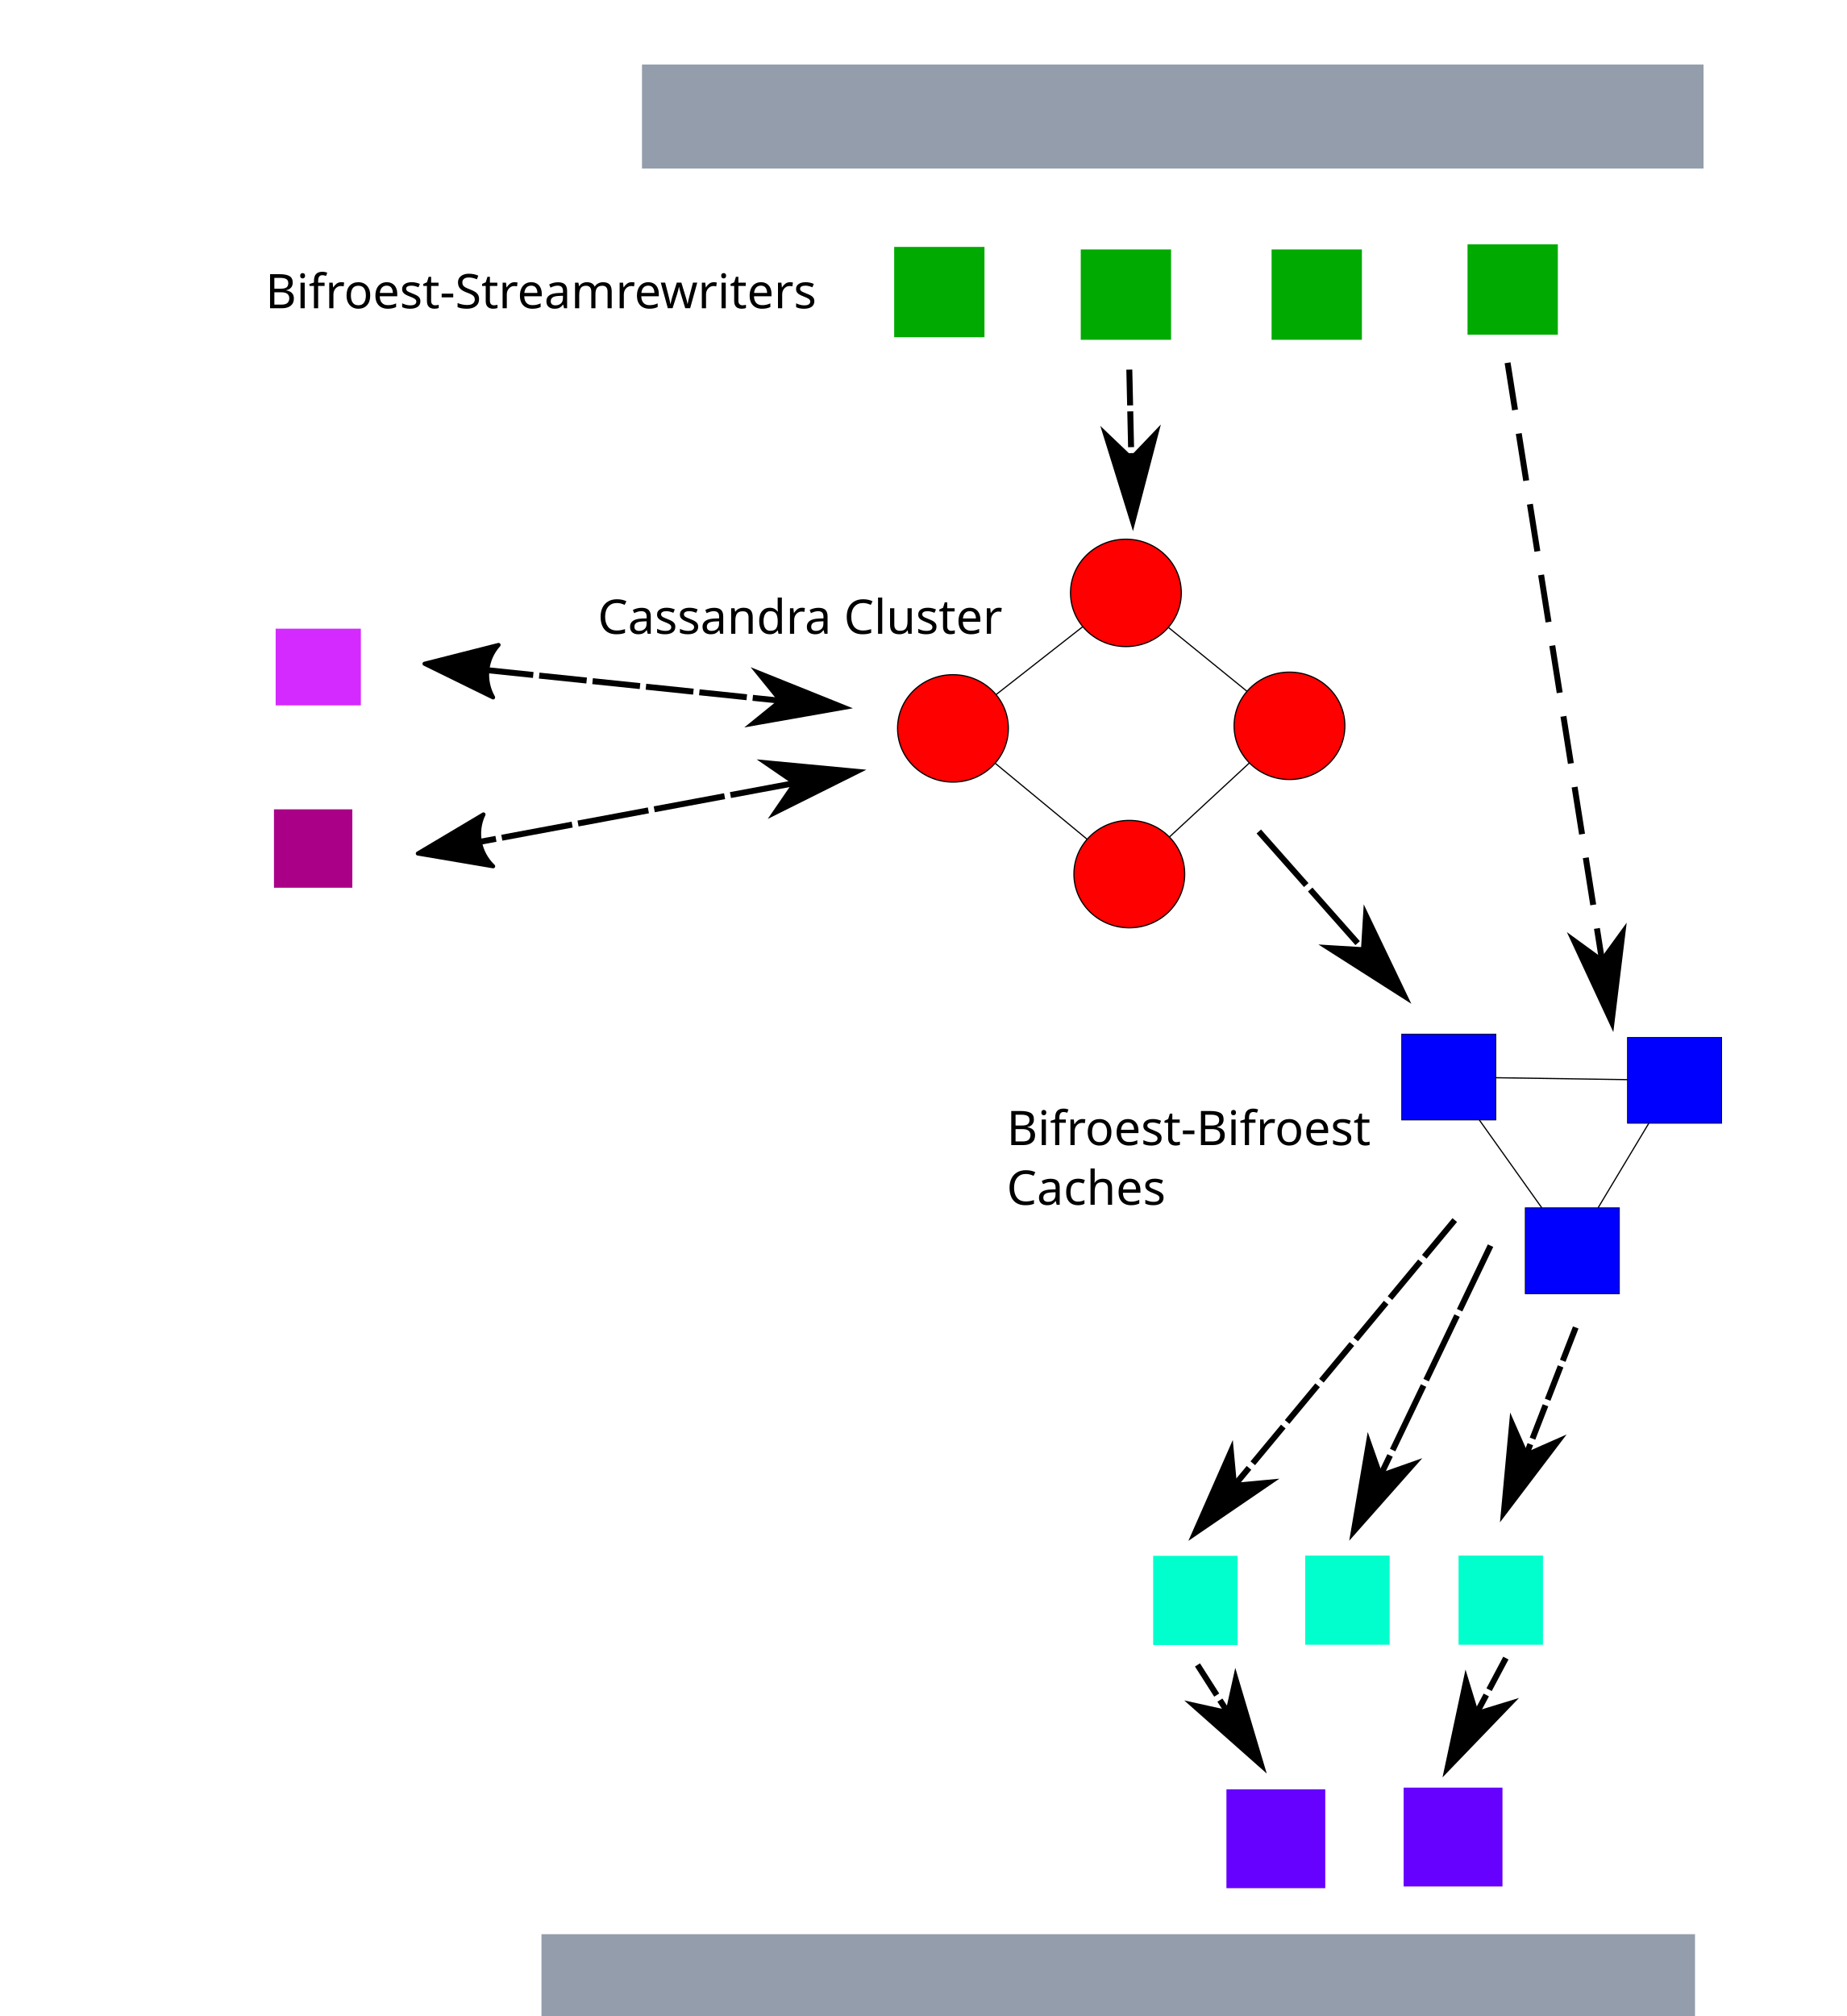
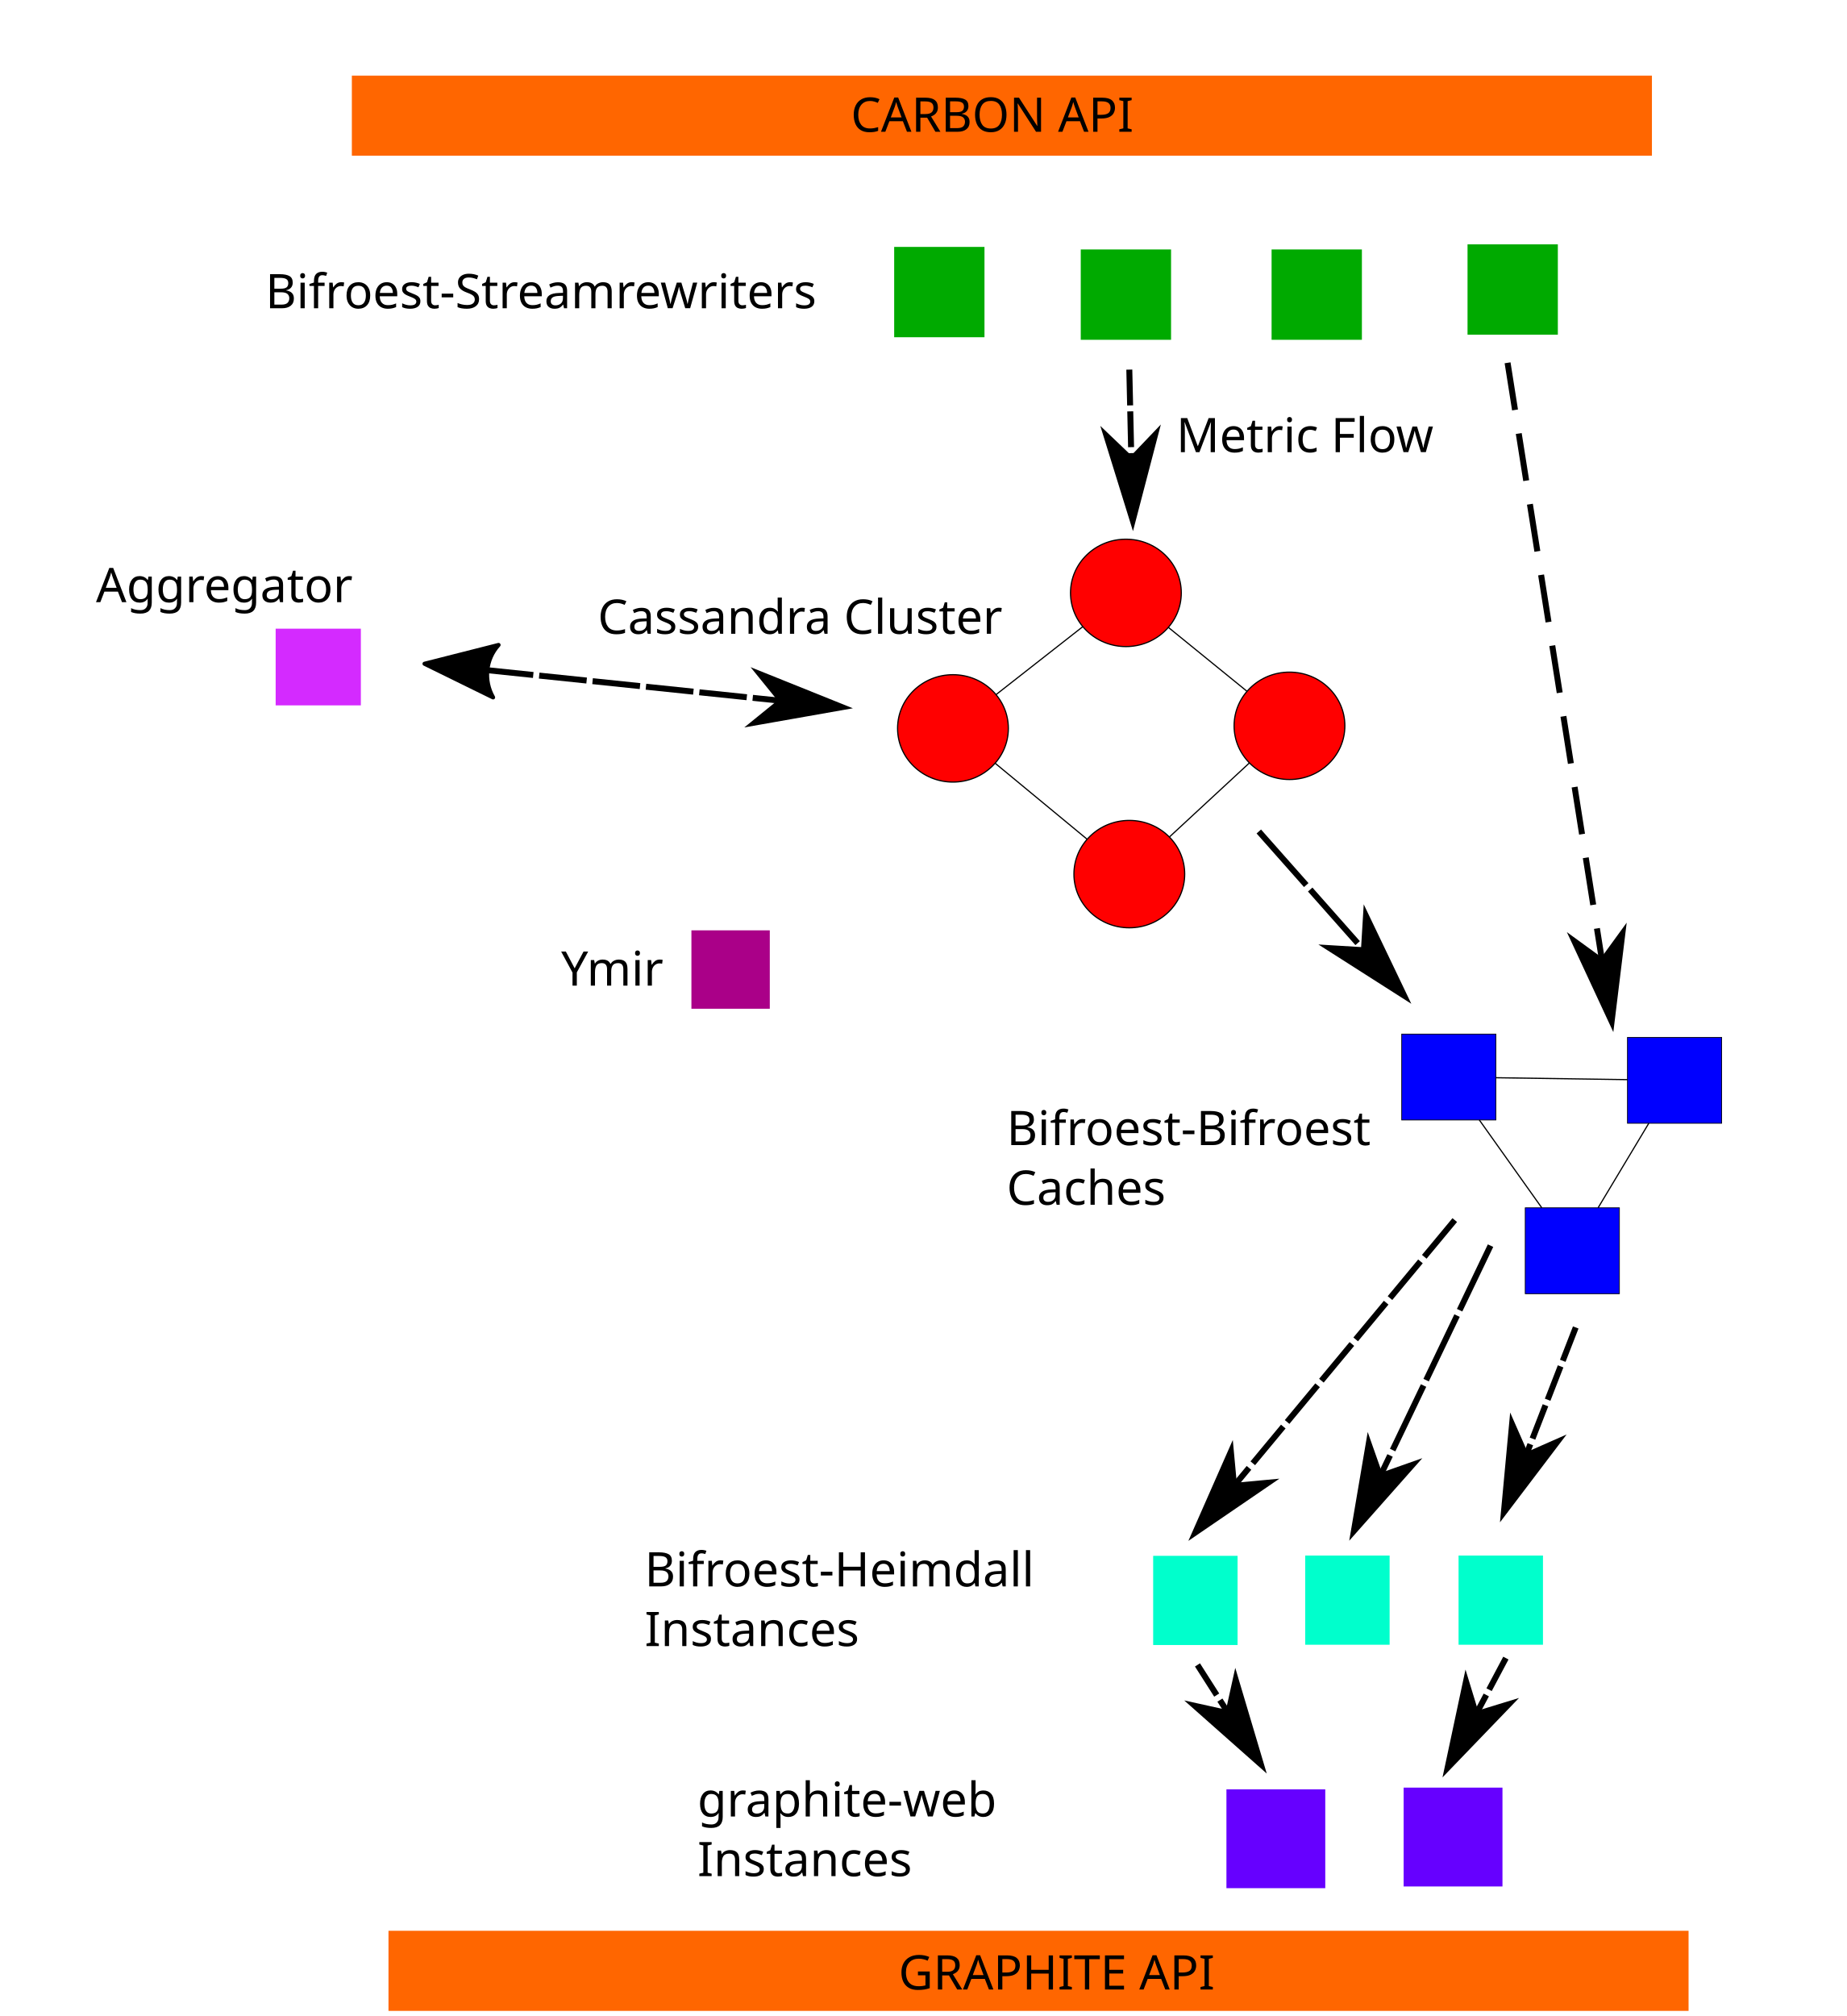
<svg xmlns="http://www.w3.org/2000/svg" width="436.861mm" height="476.904mm" viewBox="0 0 1547.932 1689.817" id="svg2" version="1.1">
  <defs id="defs4">
    <marker orient="auto" refY="0" refX="0" id="marker5775" style="overflow:visible">
      <path id="path5777" d="M 0,0 5,-5 -12.5,0 5,5 0,0 Z" style="fill:#000000;fill-opacity:1;fill-rule:evenodd;stroke:#000000;stroke-width:1pt;stroke-opacity:1" transform="matrix(-0.8,0,0,-0.8,-10,0)" />
    </marker>
    <marker orient="auto" refY="0" refX="0" id="Arrow2Lstart" style="overflow:visible">
      <path id="path4414" style="fill:#000000;fill-opacity:1;fill-rule:evenodd;stroke:#000000;stroke-width:0.625;stroke-linejoin:round;stroke-opacity:1" d="M 8.719,4.034 -2.207,0.016 8.719,-4.002 c -1.745,2.372 -1.735,5.617 -6e-7,8.035 z" transform="matrix(1.1,0,0,1.1,1.1,0)" />
    </marker>
    <marker style="overflow:visible" id="marker5536" refX="0" refY="0" orient="auto">
      <path transform="matrix(-0.8,0,0,-0.8,-10,0)" style="fill:#000000;fill-opacity:1;fill-rule:evenodd;stroke:#000000;stroke-width:1pt;stroke-opacity:1" d="M 0,0 5,-5 -12.5,0 5,5 0,0 Z" id="path5538" />
    </marker>
    <marker style="overflow:visible" id="marker5472" refX="0" refY="0" orient="auto">
      <path transform="matrix(-0.8,0,0,-0.8,-10,0)" style="fill:#000000;fill-opacity:1;fill-rule:evenodd;stroke:#000000;stroke-width:1pt;stroke-opacity:1" d="M 0,0 5,-5 -12.5,0 5,5 0,0 Z" id="path5474" />
    </marker>
    <marker style="overflow:visible" id="marker5414" refX="0" refY="0" orient="auto">
      <path transform="matrix(-0.8,0,0,-0.8,-10,0)" style="fill:#000000;fill-opacity:1;fill-rule:evenodd;stroke:#000000;stroke-width:1pt;stroke-opacity:1" d="M 0,0 5,-5 -12.5,0 5,5 0,0 Z" id="path5416" />
    </marker>
    <marker orient="auto" refY="0" refX="0" id="marker5350" style="overflow:visible">
      <path id="path5352" d="M 0,0 5,-5 -12.5,0 5,5 0,0 Z" style="fill:#000000;fill-opacity:1;fill-rule:evenodd;stroke:#000000;stroke-width:1pt;stroke-opacity:1" transform="matrix(-0.8,0,0,-0.8,-10,0)" />
    </marker>
    <marker style="overflow:visible" id="marker5270" refX="0" refY="0" orient="auto">
      <path transform="matrix(-0.8,0,0,-0.8,-10,0)" style="fill:#000000;fill-opacity:1;fill-rule:evenodd;stroke:#000000;stroke-width:1pt;stroke-opacity:1" d="M 0,0 5,-5 -12.5,0 5,5 0,0 Z" id="path5272" />
    </marker>
    <marker orient="auto" refY="0" refX="0" id="marker5216" style="overflow:visible">
      <path id="path5218" d="M 0,0 5,-5 -12.5,0 5,5 0,0 Z" style="fill:#000000;fill-opacity:1;fill-rule:evenodd;stroke:#000000;stroke-width:1pt;stroke-opacity:1" transform="matrix(-0.8,0,0,-0.8,-10,0)" />
    </marker>
    <marker orient="auto" refY="0" refX="0" id="marker5144" style="overflow:visible">
      <path id="path5146" d="M 0,0 5,-5 -12.5,0 5,5 0,0 Z" style="fill:#000000;fill-opacity:1;fill-rule:evenodd;stroke:#000000;stroke-width:1pt;stroke-opacity:1" transform="matrix(-0.8,0,0,-0.8,-10,0)" />
    </marker>
    <marker orient="auto" refY="0" refX="0" id="Arrow1Lend" style="overflow:visible">
      <path id="path4399" d="M 0,0 5,-5 -12.5,0 5,5 0,0 Z" style="fill-rule:evenodd;stroke:#000000;stroke-width:1pt" transform="matrix(-0.8,0,0,-0.8,-10,0)" />
    </marker>
    <marker style="overflow:visible" id="marker4712" refX="0" refY="0" orient="auto">
      <path transform="matrix(-0.8,0,0,-0.8,-10,0)" style="fill:#000000;fill-opacity:1;fill-rule:evenodd;stroke:#000000;stroke-width:1pt;stroke-opacity:1" d="M 0,0 5,-5 -12.5,0 5,5 0,0 Z" id="path4714" />
    </marker>
    <marker orient="auto" refY="0" refX="0" id="Arrow1Mend" style="overflow:visible">
      <path id="path4405" d="M 0,0 5,-5 -12.5,0 5,5 0,0 Z" style="fill:#000000;fill-opacity:1;fill-rule:evenodd;stroke:#000000;stroke-width:1pt;stroke-opacity:1" transform="matrix(-0.4,0,0,-0.4,-4,0)" />
    </marker>
    <marker orient="auto" refY="0" refX="0" id="Arrow2Lstart-3" style="overflow:visible">
      <path id="path4414-1" style="fill:#000000;fill-opacity:1;fill-rule:evenodd;stroke:#000000;stroke-width:0.625;stroke-linejoin:round;stroke-opacity:1" d="M 8.719,4.034 -2.207,0.016 8.719,-4.002 c -1.745,2.372 -1.735,5.617 -6e-7,8.035 z" transform="matrix(1.1,0,0,1.1,1.1,0)" />
    </marker>
    <marker orient="auto" refY="0" refX="0" id="marker5775-6" style="overflow:visible">
      <path id="path5777-4" d="M 0,0 5,-5 -12.5,0 5,5 0,0 Z" style="fill:#000000;fill-opacity:1;fill-rule:evenodd;stroke:#000000;stroke-width:1pt;stroke-opacity:1" transform="matrix(-0.8,0,0,-0.8,-10,0)" />
    </marker>
  </defs>
  <g id="layer1" transform="translate(586.8306,141.7405)">
    <ellipse style="fill:#ff0000;fill-rule:evenodd;stroke:#000000;stroke-width:1px;stroke-linecap:butt;stroke-linejoin:miter;stroke-opacity:1" id="path3336" cx="212.143" cy="468.791" rx="46.429" ry="45" />
    <text xml:space="preserve" style="font-style:normal;font-weight:normal;font-size:40px;line-height:125%;font-family:sans-serif;letter-spacing:0px;word-spacing:0px;fill:#000000;fill-opacity:1;stroke:none;stroke-width:1px;stroke-linecap:butt;stroke-linejoin:miter;stroke-opacity:1" x="-85.714" y="389.505" id="text3338">
      <tspan id="tspan3340" x="-85.714" y="389.505">Cassandra Cluster</tspan>
    </text>
    <ellipse style="fill:#ff0000;fill-rule:evenodd;stroke:#000000;stroke-width:1px;stroke-linecap:butt;stroke-linejoin:miter;stroke-opacity:1" id="path3336-2" cx="357.143" cy="355.219" rx="46.429" ry="45" />
    <ellipse style="fill:#ff0000;fill-rule:evenodd;stroke:#000000;stroke-width:1px;stroke-linecap:butt;stroke-linejoin:miter;stroke-opacity:1" id="path3336-26" cx="494.286" cy="466.648" rx="46.429" ry="45" />
    <ellipse style="fill:#ff0000;fill-rule:evenodd;stroke:#000000;stroke-width:1px;stroke-linecap:butt;stroke-linejoin:miter;stroke-opacity:1" id="path3336-28" cx="360" cy="590.934" rx="46.429" ry="45" />
    <path style="fill:none;fill-rule:evenodd;stroke:#000000;stroke-width:1px;stroke-linecap:butt;stroke-linejoin:miter;stroke-opacity:1" d="m 248.253,440.507 72.779,-57.004" id="path3382" />
    <path style="fill:none;fill-rule:evenodd;stroke:#000000;stroke-width:1px;stroke-linecap:butt;stroke-linejoin:miter;stroke-opacity:1" d="m 460.708,497.725 -67.13,62.131" id="path3386" />
    <path style="fill:none;fill-rule:evenodd;stroke:#000000;stroke-width:1px;stroke-linecap:butt;stroke-linejoin:miter;stroke-opacity:1" d="m 247.478,497.98 77.188,63.764" id="path3390" />
    <path style="fill:none;fill-rule:evenodd;stroke:#000000;stroke-width:1px;stroke-linecap:butt;stroke-linejoin:miter;stroke-opacity:1" d="m 392.723,384.128 65.983,53.611" id="path3392" />
    <rect style="fill:#0000ff;fill-rule:evenodd;stroke:#000000;stroke-width:0.607px;stroke-linecap:butt;stroke-linejoin:miter;stroke-opacity:1" id="rect3394" width="78.964" height="72.022" x="588.375" y="725.023" />
    <rect style="fill:#0000ff;fill-rule:evenodd;stroke:#000000;stroke-width:0.607px;stroke-linecap:butt;stroke-linejoin:miter;stroke-opacity:1" id="rect3394-4" width="78.964" height="72.022" x="777.661" y="727.78" />
    <rect style="fill:#0000ff;fill-rule:evenodd;stroke:#000000;stroke-width:0.607px;stroke-linecap:butt;stroke-linejoin:miter;stroke-opacity:1" id="rect3394-2" width="78.964" height="72.022" x="691.947" y="870.637" />
    <path style="fill:none;fill-rule:evenodd;stroke:#000000;stroke-width:1px;stroke-linecap:butt;stroke-linejoin:miter;stroke-opacity:1" d="m 653.471,797.045 52.344,73.592" id="path3417" />
    <path style="fill:none;fill-rule:evenodd;stroke:#000000;stroke-width:1px;stroke-linecap:butt;stroke-linejoin:miter;stroke-opacity:1" d="M 795.536,799.802 753.035,870.637" id="path3419" />
    <path style="fill:none;fill-rule:evenodd;stroke:#000000;stroke-width:1px;stroke-linecap:butt;stroke-linejoin:miter;stroke-opacity:1" d="M 777.661,763.216 667.339,761.609" id="path3421" />
    <text xml:space="preserve" style="font-style:normal;font-weight:normal;font-size:40px;line-height:125%;font-family:sans-serif;letter-spacing:0px;word-spacing:0px;fill:#000000;fill-opacity:1;stroke:none;stroke-width:1px;stroke-linecap:butt;stroke-linejoin:miter;stroke-opacity:1" x="257.143" y="818.077" id="text3423">
      <tspan id="tspan3425" x="257.143" y="818.077">Bifroest-Bifroest</tspan>
      <tspan x="257.143" y="868.077" id="tspan3427">Caches</tspan>
    </text>
    <rect style="fill:#00aa00" id="rect3429" width="75.714" height="75.714" x="162.857" y="65.219" />
    <rect style="fill:#00aa00" id="rect3429-7" width="75.714" height="75.714" x="319.286" y="67.362" />
    <rect style="fill:#00aa00" id="rect3429-7-3" width="75.714" height="75.714" x="479.286" y="67.362" />
    <rect style="fill:#00aa00" id="rect3429-7-3-3" width="75.714" height="75.714" x="643.571" y="63.076" />
    <text xml:space="preserve" style="font-style:normal;font-weight:normal;font-size:40px;line-height:125%;font-family:sans-serif;letter-spacing:0px;word-spacing:0px;fill:#000000;fill-opacity:1;stroke:none;stroke-width:1px;stroke-linecap:butt;stroke-linejoin:miter;stroke-opacity:1" x="-364.286" y="116.648" id="text3476">
      <tspan x="-364.286" y="116.648" id="tspan3480">Bifroest-Streamrewriters</tspan>
    </text>
    <rect style="fill:#00ffcc" id="rect3484" width="70.77" height="74.757" x="380" y="1162.362" />
    <rect style="fill:#00ffcc" id="rect3484-9" width="70.77" height="74.757" x="507.472" y="1162.127" />
    <rect style="fill:#00ffcc" id="rect3484-9-8" width="70.77" height="74.757" x="636.044" y="1162.127" />
    <rect style="fill:#6600ff" id="rect3518" width="82.857" height="82.857" x="441.429" y="1358.076" />
    <rect style="fill:#6600ff" id="rect3518-4" width="82.857" height="82.857" x="590" y="1356.648" />
-     <flowRoot xml:space="preserve" id="flowRoot3552" style="font-style:normal;font-weight:normal;font-size:40px;line-height:125%;font-family:sans-serif;letter-spacing:0px;word-spacing:0px;fill:#000000;fill-opacity:1;stroke:none;stroke-width:1px;stroke-linecap:butt;stroke-linejoin:miter;stroke-opacity:1" transform="translate(81.42857,30)">
-       <flowRegion id="flowRegion3554">
-         <rect id="rect3556" width="364.286" height="110" x="-100" y="1128.076" />
-       </flowRegion>
-       <flowPara id="flowPara3558">Bifroest-Heimdall</flowPara>
-       <flowPara id="flowPara3560">Instances</flowPara>
-     </flowRoot>
-     <flowRoot xml:space="preserve" id="flowRoot3564" style="font-style:normal;font-weight:normal;font-size:40px;line-height:125%;font-family:sans-serif;letter-spacing:0px;word-spacing:0px;fill:#000000;fill-opacity:1;stroke:none;stroke-width:1px;stroke-linecap:butt;stroke-linejoin:miter;stroke-opacity:1" transform="translate(118.5714,25.71429)">
-       <flowRegion id="flowRegion3566">
-         <rect id="rect3568" width="535.714" height="72.857" x="-244.286" y="1310.934" />
-       </flowRegion>
-       <flowPara id="flowPara3578">graphite-web Instances </flowPara>
-     </flowRoot>
    <path style="fill:none;fill-rule:evenodd;stroke:#000000;stroke-width:5;stroke-linecap:butt;stroke-linejoin:miter;stroke-miterlimit:4;stroke-dasharray:40, 20;stroke-dashoffset:0;stroke-opacity:1;marker-end:url(#marker4712)" d="m 677.143,162.362 87.143,551.429" id="path4704" />
    <path style="fill:none;fill-rule:evenodd;stroke:#000000;stroke-width:5;stroke-linecap:butt;stroke-linejoin:miter;stroke-miterlimit:4;stroke-dasharray:30, 5;stroke-dashoffset:0;stroke-opacity:1;marker-end:url(#marker5144)" d="m 360,168.076 2.857,125.714" id="path5142" />
-     <flowRoot xml:space="preserve" id="flowRoot4746-9" style="font-style:normal;font-weight:normal;font-size:40px;line-height:125%;font-family:sans-serif;letter-spacing:0px;word-spacing:0px;fill:#000000;fill-opacity:1;stroke:none;stroke-width:1px;stroke-linecap:butt;stroke-linejoin:miter;stroke-opacity:1" transform="translate(-456.7994,-114.9587)">
-       <flowRegion id="flowRegion4748-7">
-         <rect id="rect4750-8" width="321.429" height="120" x="827.143" y="289.505" />
-       </flowRegion>
-       <flowPara id="flowPara4752-2">Metric Flow</flowPara>
-     </flowRoot>
    <path style="fill:none;fill-rule:evenodd;stroke:#000000;stroke-width:5;stroke-linecap:butt;stroke-linejoin:miter;stroke-miterlimit:4;stroke-dasharray:60, 5;stroke-dashoffset:0;stroke-opacity:1;marker-end:url(#marker5216)" d="M 468.571,555.219 590,692.362" id="path5214" />
    <path style="fill:none;fill-rule:evenodd;stroke:#000000;stroke-width:5;stroke-linecap:butt;stroke-linejoin:miter;stroke-miterlimit:4;stroke-dasharray:40, 5;stroke-dashoffset:0;stroke-opacity:1;marker-end:url(#marker5270)" d="M 632.857,880.934 415.714,1142.362" id="path5262" />
    <path style="fill:none;fill-rule:evenodd;stroke:#000000;stroke-width:5;stroke-linecap:butt;stroke-linejoin:miter;stroke-miterlimit:4;stroke-dasharray:60, 5;stroke-dashoffset:0;stroke-opacity:1;marker-end:url(#marker5350)" d="M 662.857,902.362 548.571,1140.934" id="path5330" />
    <path style="fill:none;fill-rule:evenodd;stroke:#000000;stroke-width:5;stroke-linecap:butt;stroke-linejoin:miter;stroke-miterlimit:4;stroke-dasharray:30, 5;stroke-dashoffset:0;stroke-opacity:1;marker-end:url(#marker5472)" d="m 734.286,970.934 -60,154.286" id="path5332" />
    <path style="fill:none;fill-rule:evenodd;stroke:#000000;stroke-width:5;stroke-linecap:butt;stroke-linejoin:miter;stroke-miterlimit:4;stroke-dasharray:30, 5;stroke-dashoffset:0;stroke-opacity:1;marker-end:url(#marker5536)" d="M 417.143,1253.791 470,1336.648" id="path5336" />
    <path style="fill:none;fill-rule:evenodd;stroke:#000000;stroke-width:5;stroke-linecap:butt;stroke-linejoin:miter;stroke-miterlimit:4;stroke-dasharray:30, 5;stroke-dashoffset:0;stroke-opacity:1;marker-end:url(#marker5414)" d="m 675.714,1248.076 -48.571,91.429" id="path5342" />
-     <rect style="fill:#939dac;stroke-width:5;stroke-miterlimit:4;stroke-dasharray:30, 5;stroke-dashoffset:0" id="rect5614" width="890" height="87.143" x="-48.571" y="-87.638" />
-     <flowRoot xml:space="preserve" id="flowRoot5616" style="font-style:normal;font-weight:normal;font-size:40px;line-height:125%;font-family:sans-serif;letter-spacing:0px;word-spacing:0px;fill:#000000;fill-opacity:1;stroke:none;stroke-width:1px;stroke-linecap:butt;stroke-linejoin:miter;stroke-opacity:1" transform="translate(300,170)">
-       <flowRegion id="flowRegion5618">
-         <rect id="rect5620" width="267.143" height="64.286" x="-27.143" y="-173.352" />
-       </flowRegion>
-       <flowPara id="flowPara5622">CARBON API</flowPara>
-     </flowRoot>
-     <rect style="fill:#939dac;stroke-width:5;stroke-miterlimit:4;stroke-dasharray:30, 5;stroke-dashoffset:0" id="rect5628" width="967.143" height="68.571" x="-132.857" y="1479.505" />
-     <flowRoot xml:space="preserve" id="flowRoot5630" style="font-style:normal;font-weight:normal;font-size:40px;line-height:125%;font-family:sans-serif;letter-spacing:0px;word-spacing:0px;fill:#000000;fill-opacity:1;stroke:none;stroke-width:1px;stroke-linecap:butt;stroke-linejoin:miter;stroke-opacity:1" transform="translate(348.5714,-132.8571)">
-       <flowRegion id="flowRegion5632">
-         <rect id="rect5634" width="317.143" height="71.429" x="-120" y="1569.505" />
-       </flowRegion>
-       <flowPara id="flowPara5636">GRAPHITE API</flowPara>
-     </flowRoot>
    <rect style="fill:#d42aff;stroke-width:5;stroke-miterlimit:4;stroke-dasharray:30, 5;stroke-dashoffset:0" id="rect5659" width="71.429" height="64.286" x="-355.714" y="385.219" />
-     <flowRoot xml:space="preserve" id="flowRoot5661" style="font-style:normal;font-weight:normal;font-size:40px;line-height:125%;font-family:sans-serif;letter-spacing:0px;word-spacing:0px;fill:#000000;fill-opacity:1;stroke:none;stroke-width:1px;stroke-linecap:butt;stroke-linejoin:miter;stroke-opacity:1" transform="translate(340,-62.85714)">
-       <flowRegion id="flowRegion5663">
-         <rect id="rect5665" width="265.714" height="65.714" x="-692.857" y="372.362" />
-       </flowRegion>
-       <flowPara id="flowPara5667">Aggregator</flowPara>
-     </flowRoot>
-     <rect style="fill:#aa0088;stroke-width:5;stroke-miterlimit:4;stroke-dasharray:30, 5;stroke-dashoffset:0" id="rect5669" width="65.714" height="65.714" x="-357.143" y="536.648" />
-     <flowRoot xml:space="preserve" id="flowRoot5671" style="font-style:normal;font-weight:normal;font-size:40px;line-height:125%;font-family:sans-serif;letter-spacing:0px;word-spacing:0px;fill:#000000;fill-opacity:1;stroke:none;stroke-width:1px;stroke-linecap:butt;stroke-linejoin:miter;stroke-opacity:1" transform="translate(364.2857,71.42857)">
-       <flowRegion id="flowRegion5673">
-         <rect id="rect5675" width="105.714" height="60" x="-717.143" y="536.648" />
-       </flowRegion>
-       <flowPara id="flowPara5677">Ymir</flowPara>
-     </flowRoot>
+     <rect style="fill:#aa0088;stroke-width:5;stroke-miterlimit:4;stroke-dasharray:30, 5;stroke-dashoffset:0" id="rect5669" width="65.714" height="65.714" x="-7.143" y="638.077" />
    <path style="fill:none;fill-rule:evenodd;stroke:#000000;stroke-width:5;stroke-linecap:butt;stroke-linejoin:miter;stroke-miterlimit:4;stroke-dasharray:40, 5;stroke-dashoffset:0;stroke-opacity:1;marker-start:url(#Arrow2Lstart);marker-end:url(#marker5775)" d="m -224.286,415.219 342.857,35.714" id="path5681" />
-     <path style="fill:none;fill-rule:evenodd;stroke:#000000;stroke-width:5;stroke-linecap:butt;stroke-linejoin:miter;stroke-miterlimit:4;stroke-dasharray:60, 5;stroke-dashoffset:0;stroke-opacity:1;marker-start:url(#Arrow2Lstart-3);marker-end:url(#marker5775-6)" d="M -230,572.362 130,505.219" id="path6248" />
+     <text xml:space="preserve" style="font-style:normal;font-weight:normal;font-size:40px;line-height:125%;font-family:sans-serif;letter-spacing:0px;word-spacing:0px;fill:#000000;fill-opacity:1;stroke:none;stroke-width:1px;stroke-linecap:butt;stroke-linejoin:miter;stroke-opacity:1" x="399.37" y="237.274" id="text3338-1">
+       <tspan id="tspan3340-4" x="399.37" y="237.274">Metric Flow</tspan>
+     </text>
+     <rect style="fill:#ff6600;stroke-width:5;stroke-miterlimit:4;stroke-dasharray:60, 5;stroke-dashoffset:0" id="rect6358-9" width="1090" height="67.143" x="-291.831" y="-78.352" />
+     <text xml:space="preserve" style="font-style:normal;font-weight:normal;font-size:40px;line-height:125%;font-family:sans-serif;letter-spacing:0px;word-spacing:0px;fill:#000000;fill-opacity:1;stroke:none;stroke-width:1px;stroke-linecap:butt;stroke-linejoin:miter;stroke-opacity:1" x="126.513" y="-31.297" id="text3338-7">
+       <tspan id="tspan3340-8" x="126.513" y="-31.297">CARBON API</tspan>
+     </text>
+     <rect style="fill:#ff6600;stroke-width:5;stroke-miterlimit:4;stroke-dasharray:60, 5;stroke-dashoffset:0" id="rect6358" width="1090" height="67.143" x="-261.116" y="1476.648" />
+     <text xml:space="preserve" style="font-style:normal;font-weight:normal;font-size:40px;line-height:125%;font-family:sans-serif;letter-spacing:0px;word-spacing:0px;fill:#000000;fill-opacity:1;stroke:none;stroke-width:1px;stroke-linecap:butt;stroke-linejoin:miter;stroke-opacity:1" x="166.513" y="1525.846" id="text3338-8">
+       <tspan id="tspan3340-44" x="166.513" y="1525.846">GRAPHITE API</tspan>
+     </text>
+     <text xml:space="preserve" style="font-style:normal;font-weight:normal;font-size:40px;line-height:125%;font-family:sans-serif;letter-spacing:0px;word-spacing:0px;fill:#000000;fill-opacity:1;stroke:none;stroke-width:1px;stroke-linecap:butt;stroke-linejoin:miter;stroke-opacity:1" x="-506.344" y="362.989" id="text3338-6">
+       <tspan id="tspan3340-6" x="-506.344" y="362.989">Aggregator</tspan>
+     </text>
+     <text xml:space="preserve" style="font-style:normal;font-weight:normal;font-size:40px;line-height:125%;font-family:sans-serif;letter-spacing:0px;word-spacing:0px;fill:#000000;fill-opacity:1;stroke:none;stroke-width:1px;stroke-linecap:butt;stroke-linejoin:miter;stroke-opacity:1" x="-116.344" y="684.417" id="text3338-13">
+       <tspan id="tspan3340-82" x="-116.344" y="684.417">Ymir</tspan>
+     </text>
+     <text xml:space="preserve" style="font-style:normal;font-weight:normal;font-size:40px;line-height:125%;font-family:sans-serif;letter-spacing:0px;word-spacing:0px;fill:#000000;fill-opacity:1;stroke:none;stroke-width:1px;stroke-linecap:butt;stroke-linejoin:miter;stroke-opacity:1" x="-46.388" y="1187.988" id="text3423-9">
+       <tspan id="tspan3425-3" x="-46.388" y="1187.988">Bifroest-Heimdall</tspan>
+       <tspan x="-46.388" y="1237.988" id="tspan3427-1">Instances</tspan>
+     </text>
+     <text xml:space="preserve" style="font-style:normal;font-weight:normal;font-size:40px;line-height:125%;font-family:sans-serif;letter-spacing:0px;word-spacing:0px;fill:#000000;fill-opacity:1;stroke:none;stroke-width:1px;stroke-linecap:butt;stroke-linejoin:miter;stroke-opacity:1" x="-2.103" y="1380.846" id="text3423-2">
+       <tspan x="-2.103" y="1380.846" id="tspan3427-0">graphite-web</tspan>
+       <tspan x="-2.103" y="1430.846" id="tspan6464">Instances</tspan>
+     </text>
  </g>
</svg>
